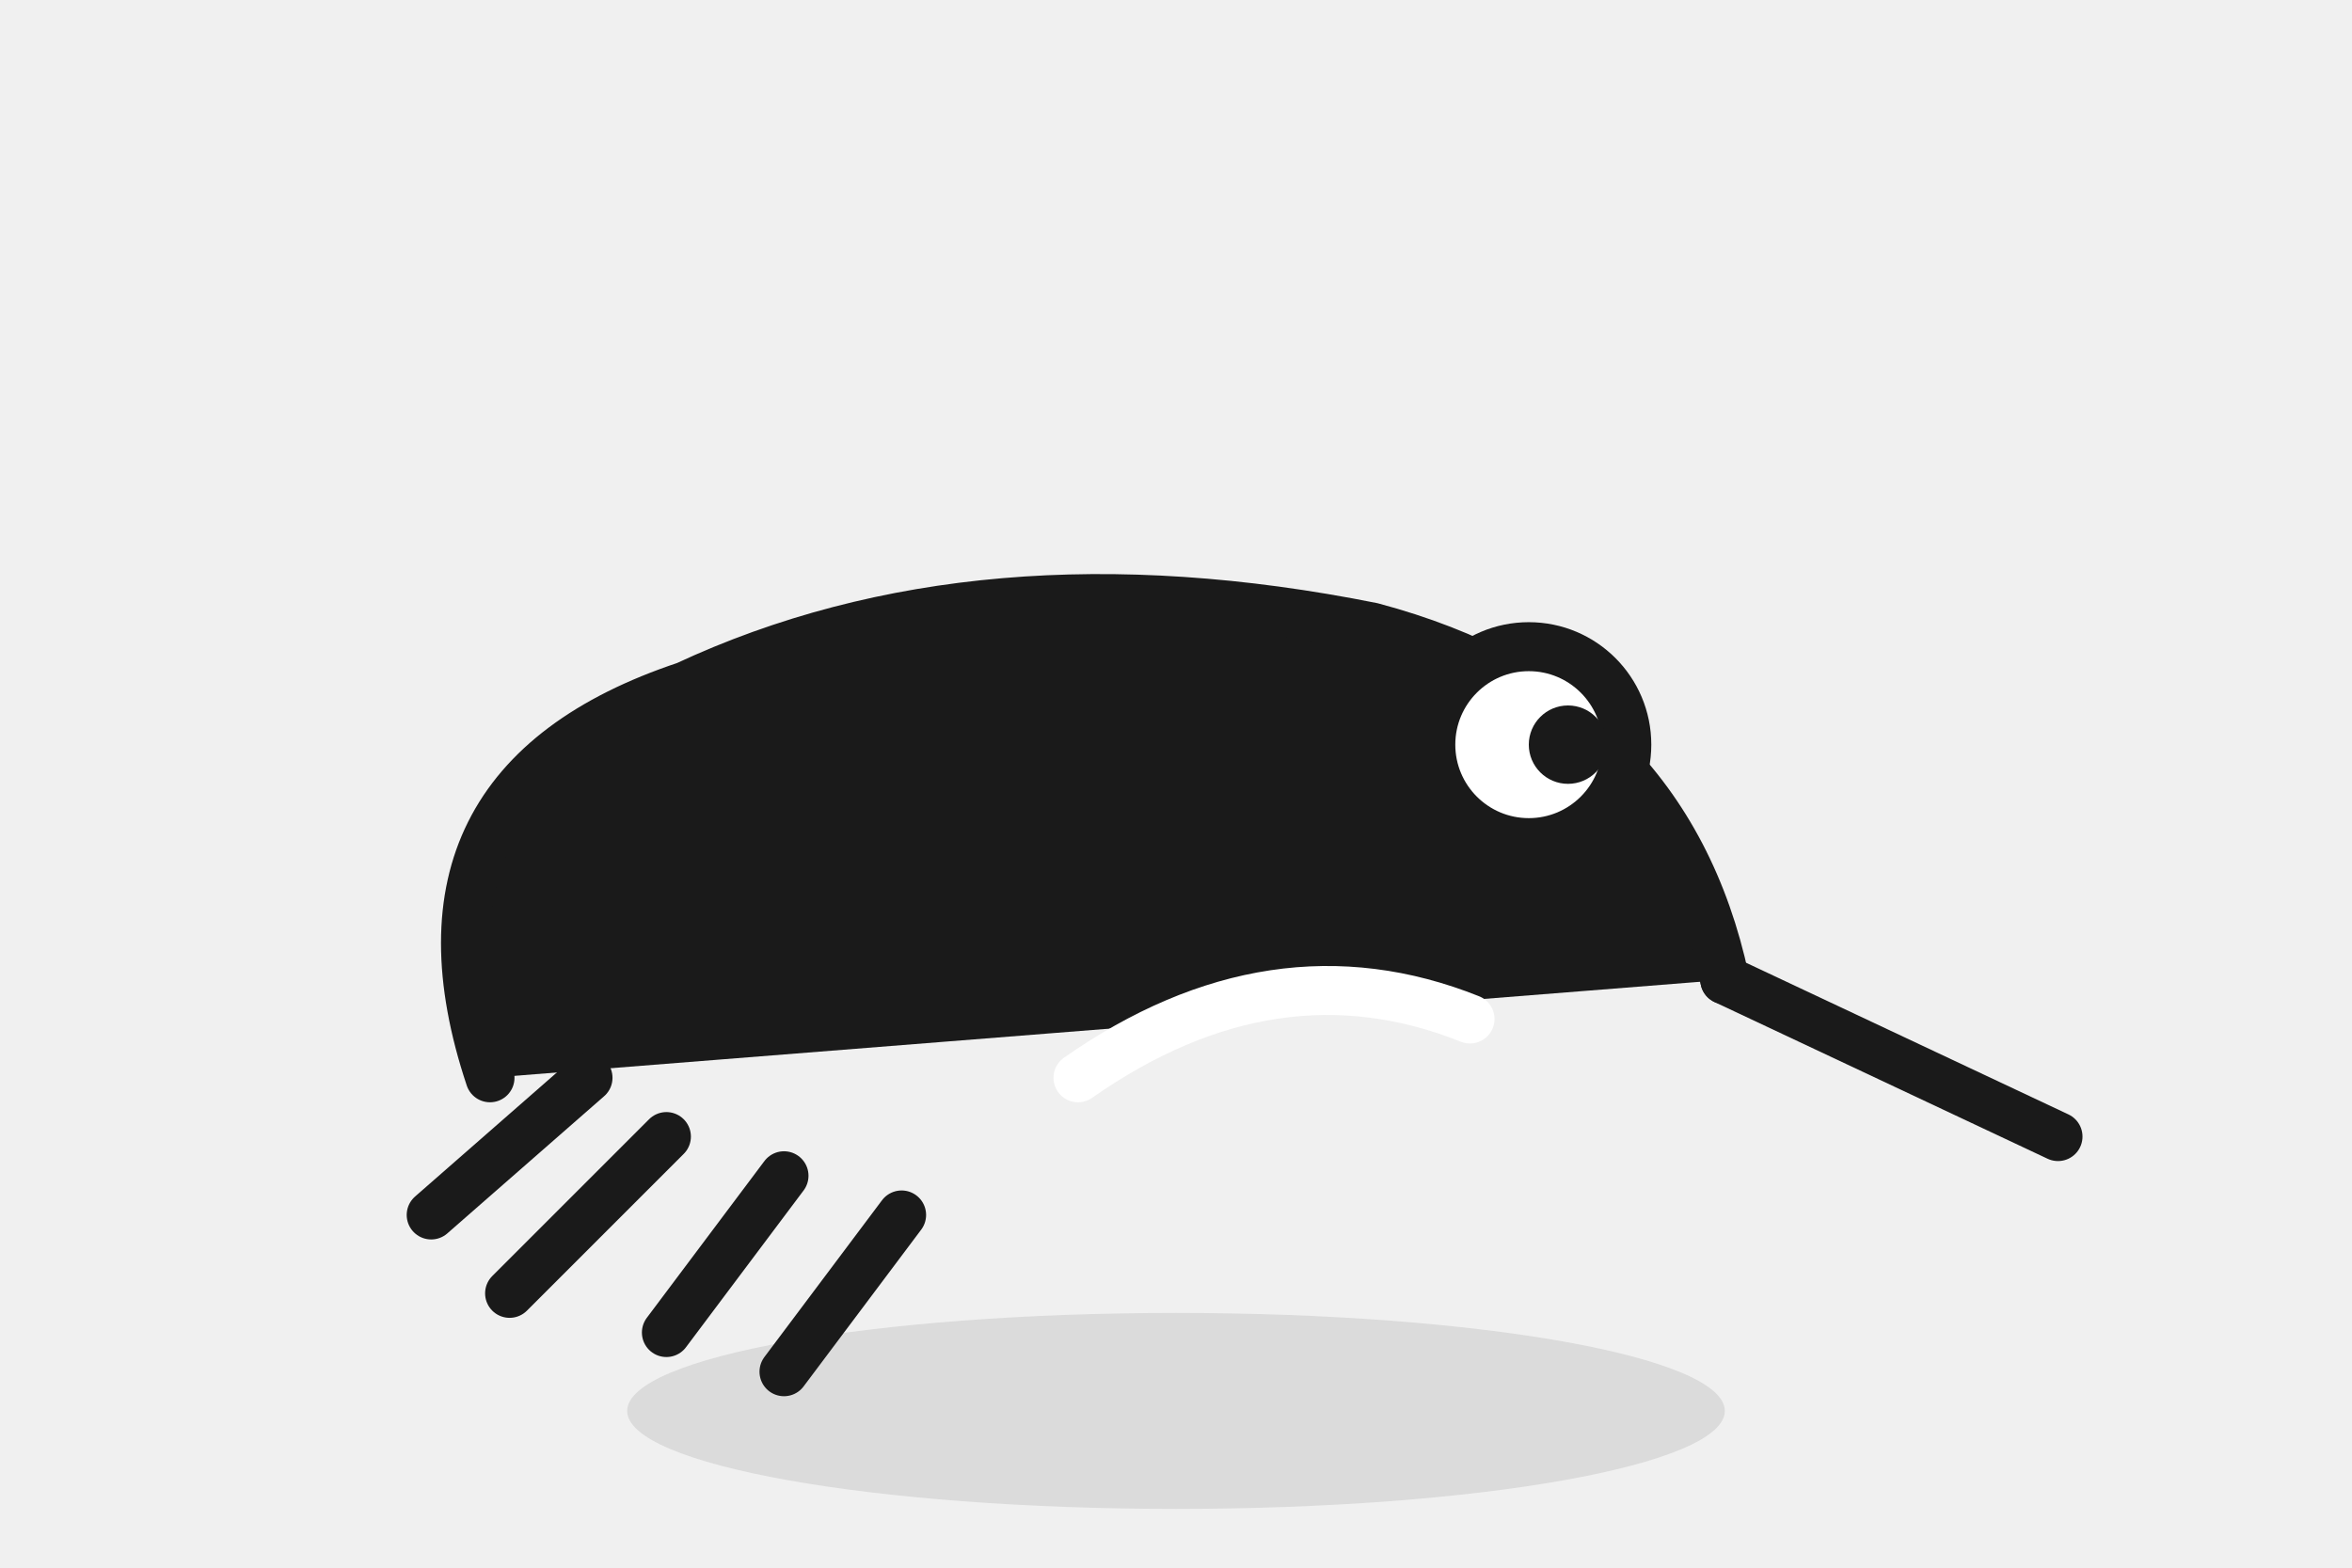
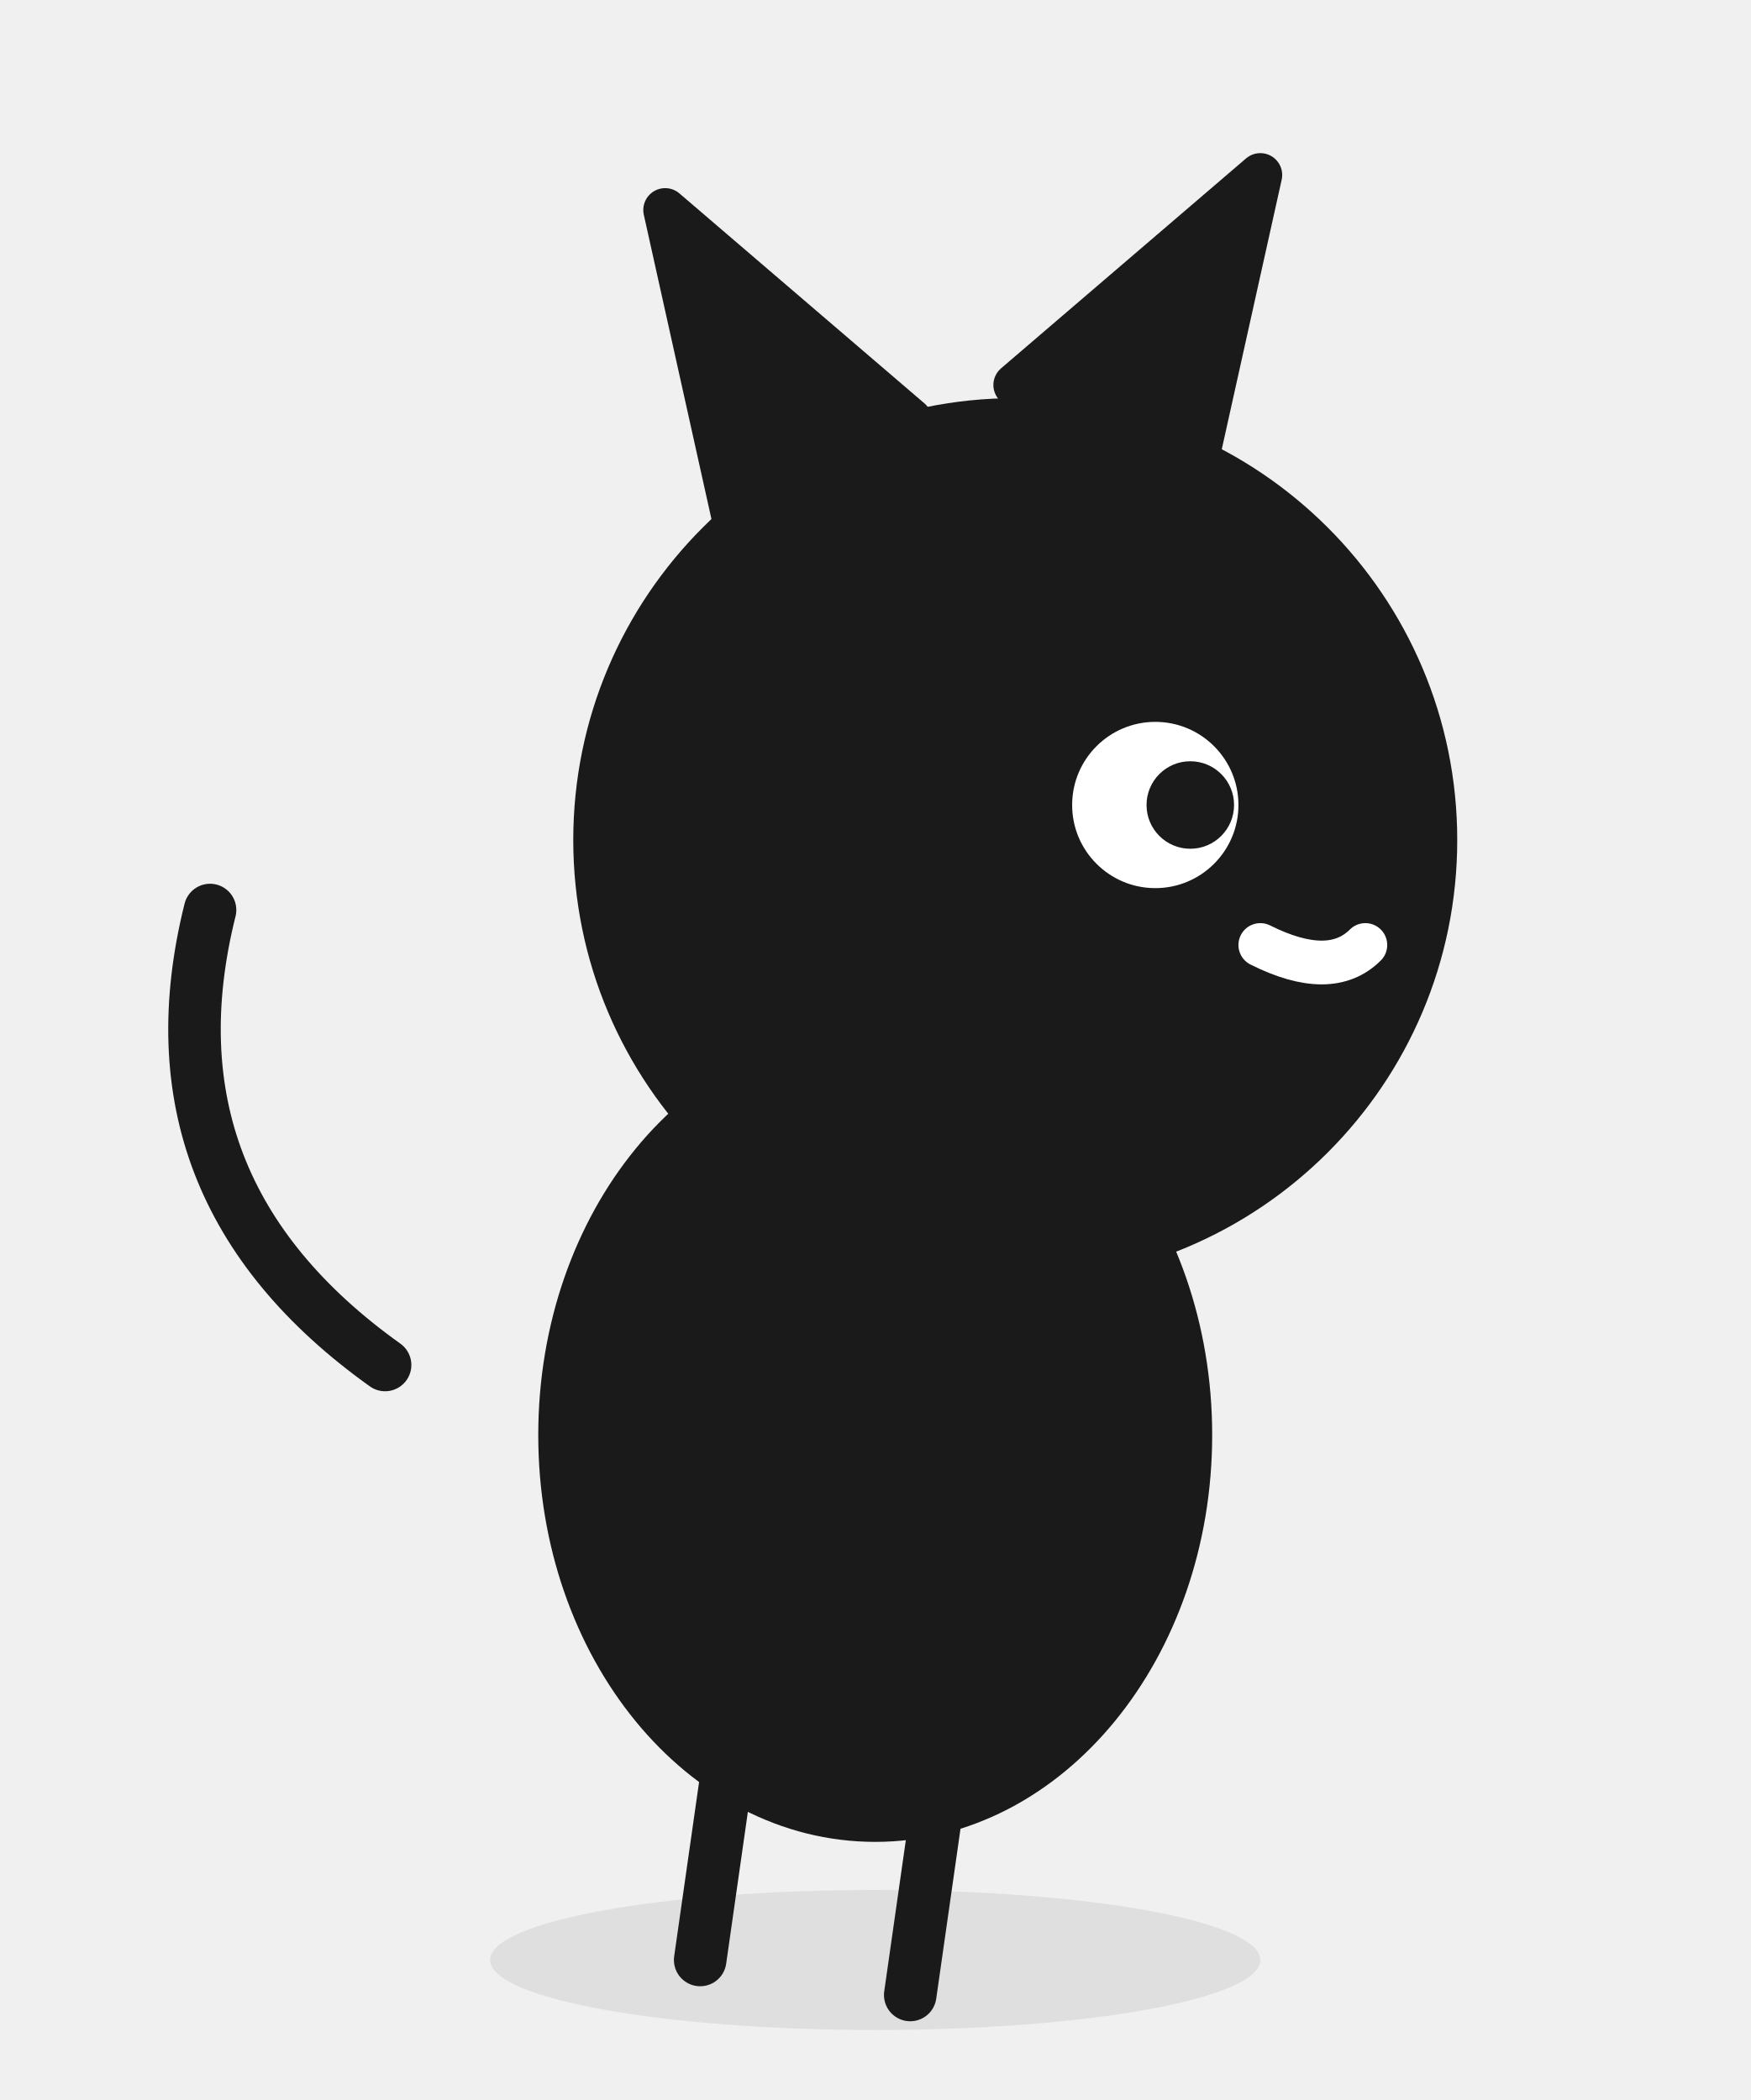
- <svg xmlns="http://www.w3.org/2000/svg" viewBox="0 0 120 80" fill="none" stroke="#1a1a1a" stroke-width="2.5" stroke-linecap="round" stroke-linejoin="round">
-   <ellipse cx="60" cy="72" rx="28" ry="5" fill="#1a1a1a" opacity="0.1" stroke="none" />
-   <path d="M25 55 Q20 40 35 35 Q50 28 70 32 Q85 36 88 50" fill="#1a1a1a" stroke="#1a1a1a" />
-   <circle cx="78" cy="38" r="5" fill="#fff" stroke="#1a1a1a" />
-   <circle cx="80" cy="38" r="2" fill="#1a1a1a" stroke="none" />
-   <path d="M88 50 L105 58" fill="none" stroke="#1a1a1a" />
-   <path d="M30 55 L22 62 M34 58 L26 66 M40 60 L34 68 M46 62 L40 70" fill="none" stroke="#1a1a1a" />
-   <path d="M55 55 Q65 48 75 52" fill="none" stroke="#fff" />
+ <svg xmlns="http://www.w3.org/2000/svg" viewBox="0 0 100 120" fill="none" stroke="#1a1a1a" stroke-width="2.5" stroke-linecap="round" stroke-linejoin="round">
+   <ellipse cx="50" cy="112" rx="22" ry="4" fill="#1a1a1a" opacity="0.08" stroke="none" />
+   <path d="M22 78 Q8 68 12 52" fill="none" stroke="#1a1a1a" stroke-width="3" />
+   <ellipse cx="50" cy="82" rx="18" ry="22" fill="#1a1a1a" stroke="#1a1a1a" />
+   <circle cx="58" cy="48" r="24" fill="#1a1a1a" stroke="#1a1a1a" />
+   <path d="M42 30 L38 12 L52 24 Z" fill="#1a1a1a" stroke="#1a1a1a" />
+   <path d="M68 28 L72 10 L58 22 Z" fill="#1a1a1a" stroke="#1a1a1a" />
+   <circle cx="66" cy="46" r="6" fill="#fff" stroke="#1a1a1a" />
+   <circle cx="68" cy="46" r="2.5" fill="#1a1a1a" stroke="none" />
+   <path d="M72 54 Q76 56 78 54" fill="none" stroke="#fff" />
+   <path d="M42 98 L40 112 M54 100 L52 114" fill="none" stroke="#1a1a1a" stroke-width="3" />
</svg>
